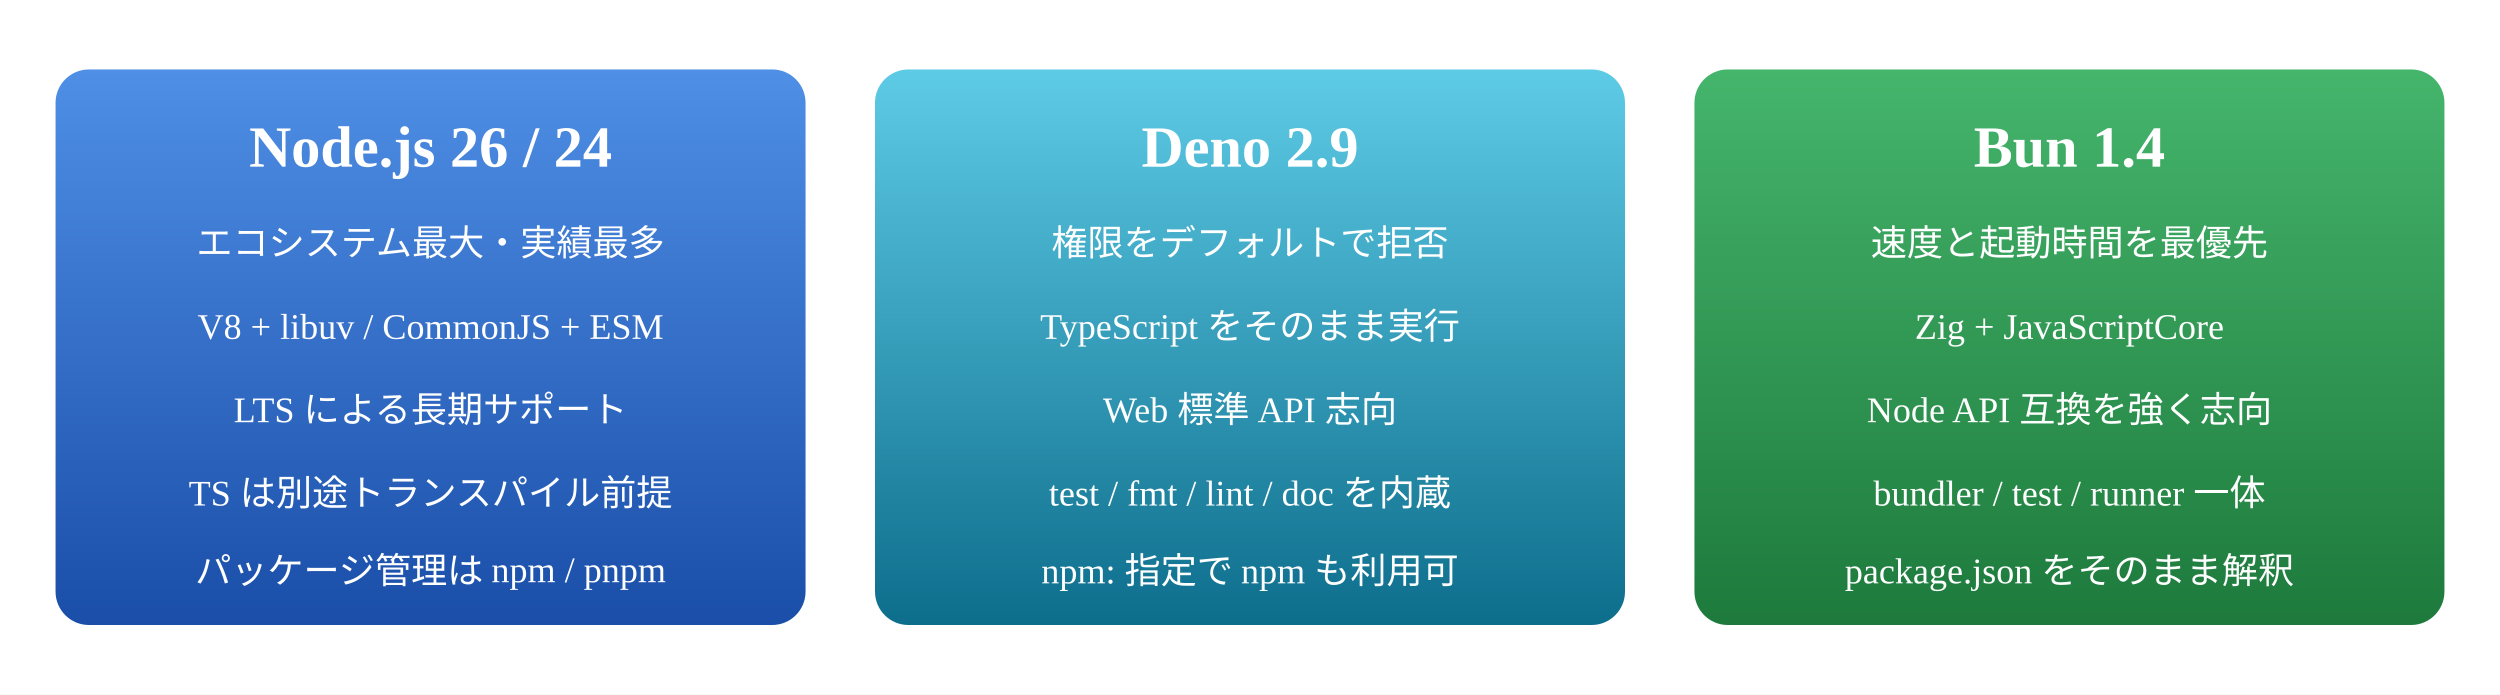
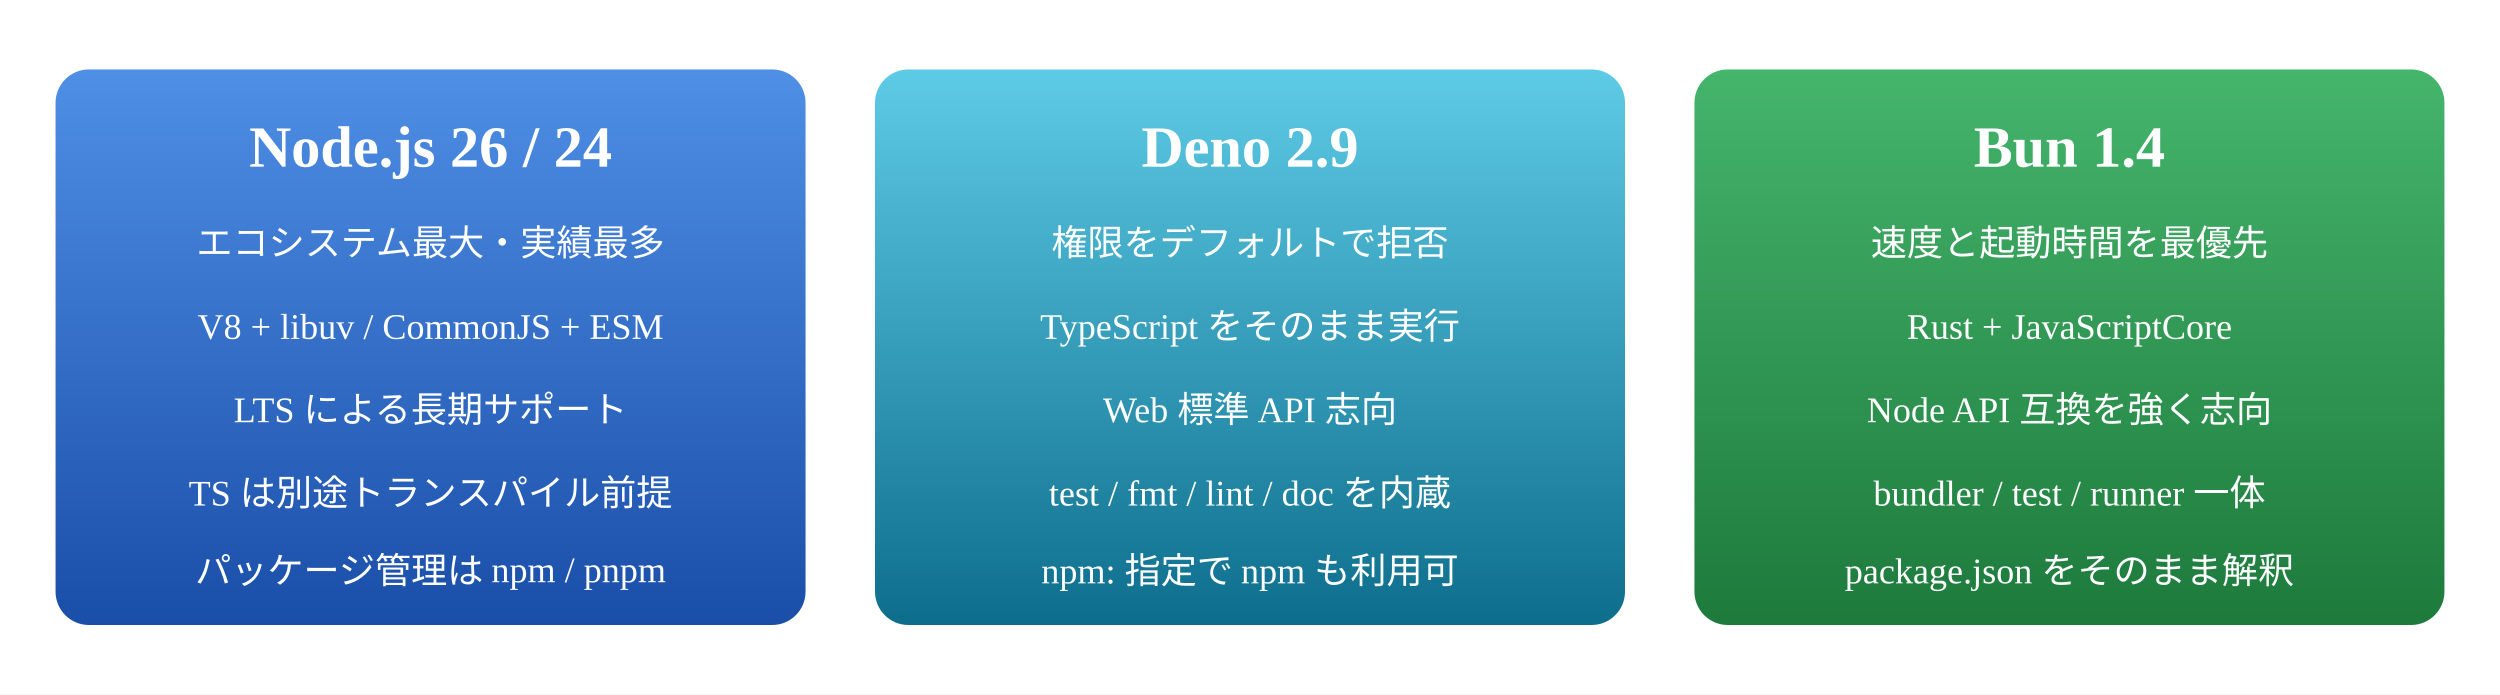
<svg xmlns="http://www.w3.org/2000/svg" viewBox="0 0 900 250" width="900" height="250" role="img" aria-label="Node.js / Deno / Bun の立ち位置の比較図">
  <defs>
    <linearGradient id="i1" x1="0" y1="1" x2="0" y2="0">
      <stop offset="0" stop-color="#1a4ea8" />
      <stop offset="1" stop-color="#4f8fe6" />
    </linearGradient>
    <linearGradient id="i2" x1="0" y1="1" x2="0" y2="0">
      <stop offset="0" stop-color="#0d6e8c" />
      <stop offset="1" stop-color="#5ecbe6" />
    </linearGradient>
    <linearGradient id="i3" x1="0" y1="1" x2="0" y2="0">
      <stop offset="0" stop-color="#1d7a3c" />
      <stop offset="1" stop-color="#45b56c" />
    </linearGradient>
  </defs>
  <rect width="100%" height="100%" fill="#ffffff" />
  <g>
    <rect x="20" y="25" width="270" height="200" rx="12" fill="url(#i1)" />
    <text x="155" y="60" text-anchor="middle" fill="#fff" font-size="21" font-weight="700">Node.js 26 / 24</text>
    <text x="155" y="92" text-anchor="middle" fill="#fff" font-size="13">エコシステム最大・実績最多</text>
    <text x="155" y="122" text-anchor="middle" fill="#fff" font-size="13">V8 + libuv / CommonJS + ESM</text>
    <text x="155" y="152" text-anchor="middle" fill="#fff" font-size="13">LTS による長期サポート</text>
    <text x="155" y="182" text-anchor="middle" fill="#fff" font-size="13">TS は別途トランスパイル前提</text>
    <text x="155" y="210" text-anchor="middle" fill="#fff" font-size="13">パッケージ管理は npm / pnpm</text>
  </g>
  <g>
    <rect x="315" y="25" width="270" height="200" rx="12" fill="url(#i2)" />
    <text x="450" y="60" text-anchor="middle" fill="#fff" font-size="21" font-weight="700">Deno 2.9</text>
    <text x="450" y="92" text-anchor="middle" fill="#fff" font-size="13">権限をデフォルトで拒否</text>
    <text x="450" y="122" text-anchor="middle" fill="#fff" font-size="13">TypeScript をそのまま実行</text>
    <text x="450" y="152" text-anchor="middle" fill="#fff" font-size="13">Web 標準 API 志向</text>
    <text x="450" y="182" text-anchor="middle" fill="#fff" font-size="13">test / fmt / lint / doc を内蔵</text>
    <text x="450" y="210" text-anchor="middle" fill="#fff" font-size="13">npm: 指定で npm も利用可</text>
  </g>
  <g>
    <rect x="610" y="25" width="270" height="200" rx="12" fill="url(#i3)" />
    <text x="745" y="60" text-anchor="middle" fill="#fff" font-size="21" font-weight="700">Bun 1.4</text>
    <text x="745" y="92" text-anchor="middle" fill="#fff" font-size="13">速度と起動時間を最優先</text>
-     <text x="745" y="122" text-anchor="middle" fill="#fff" font-size="13">Zig + JavaScriptCore</text>
+     <text x="745" y="122" text-anchor="middle" fill="#fff" font-size="13">Rust + JavaScriptCore</text>
    <text x="745" y="152" text-anchor="middle" fill="#fff" font-size="13">Node API 互換を強く志向</text>
    <text x="745" y="182" text-anchor="middle" fill="#fff" font-size="13">bundler / test / runner 一体</text>
    <text x="745" y="210" text-anchor="middle" fill="#fff" font-size="13">package.json をそのまま解釈</text>
  </g>
</svg>
